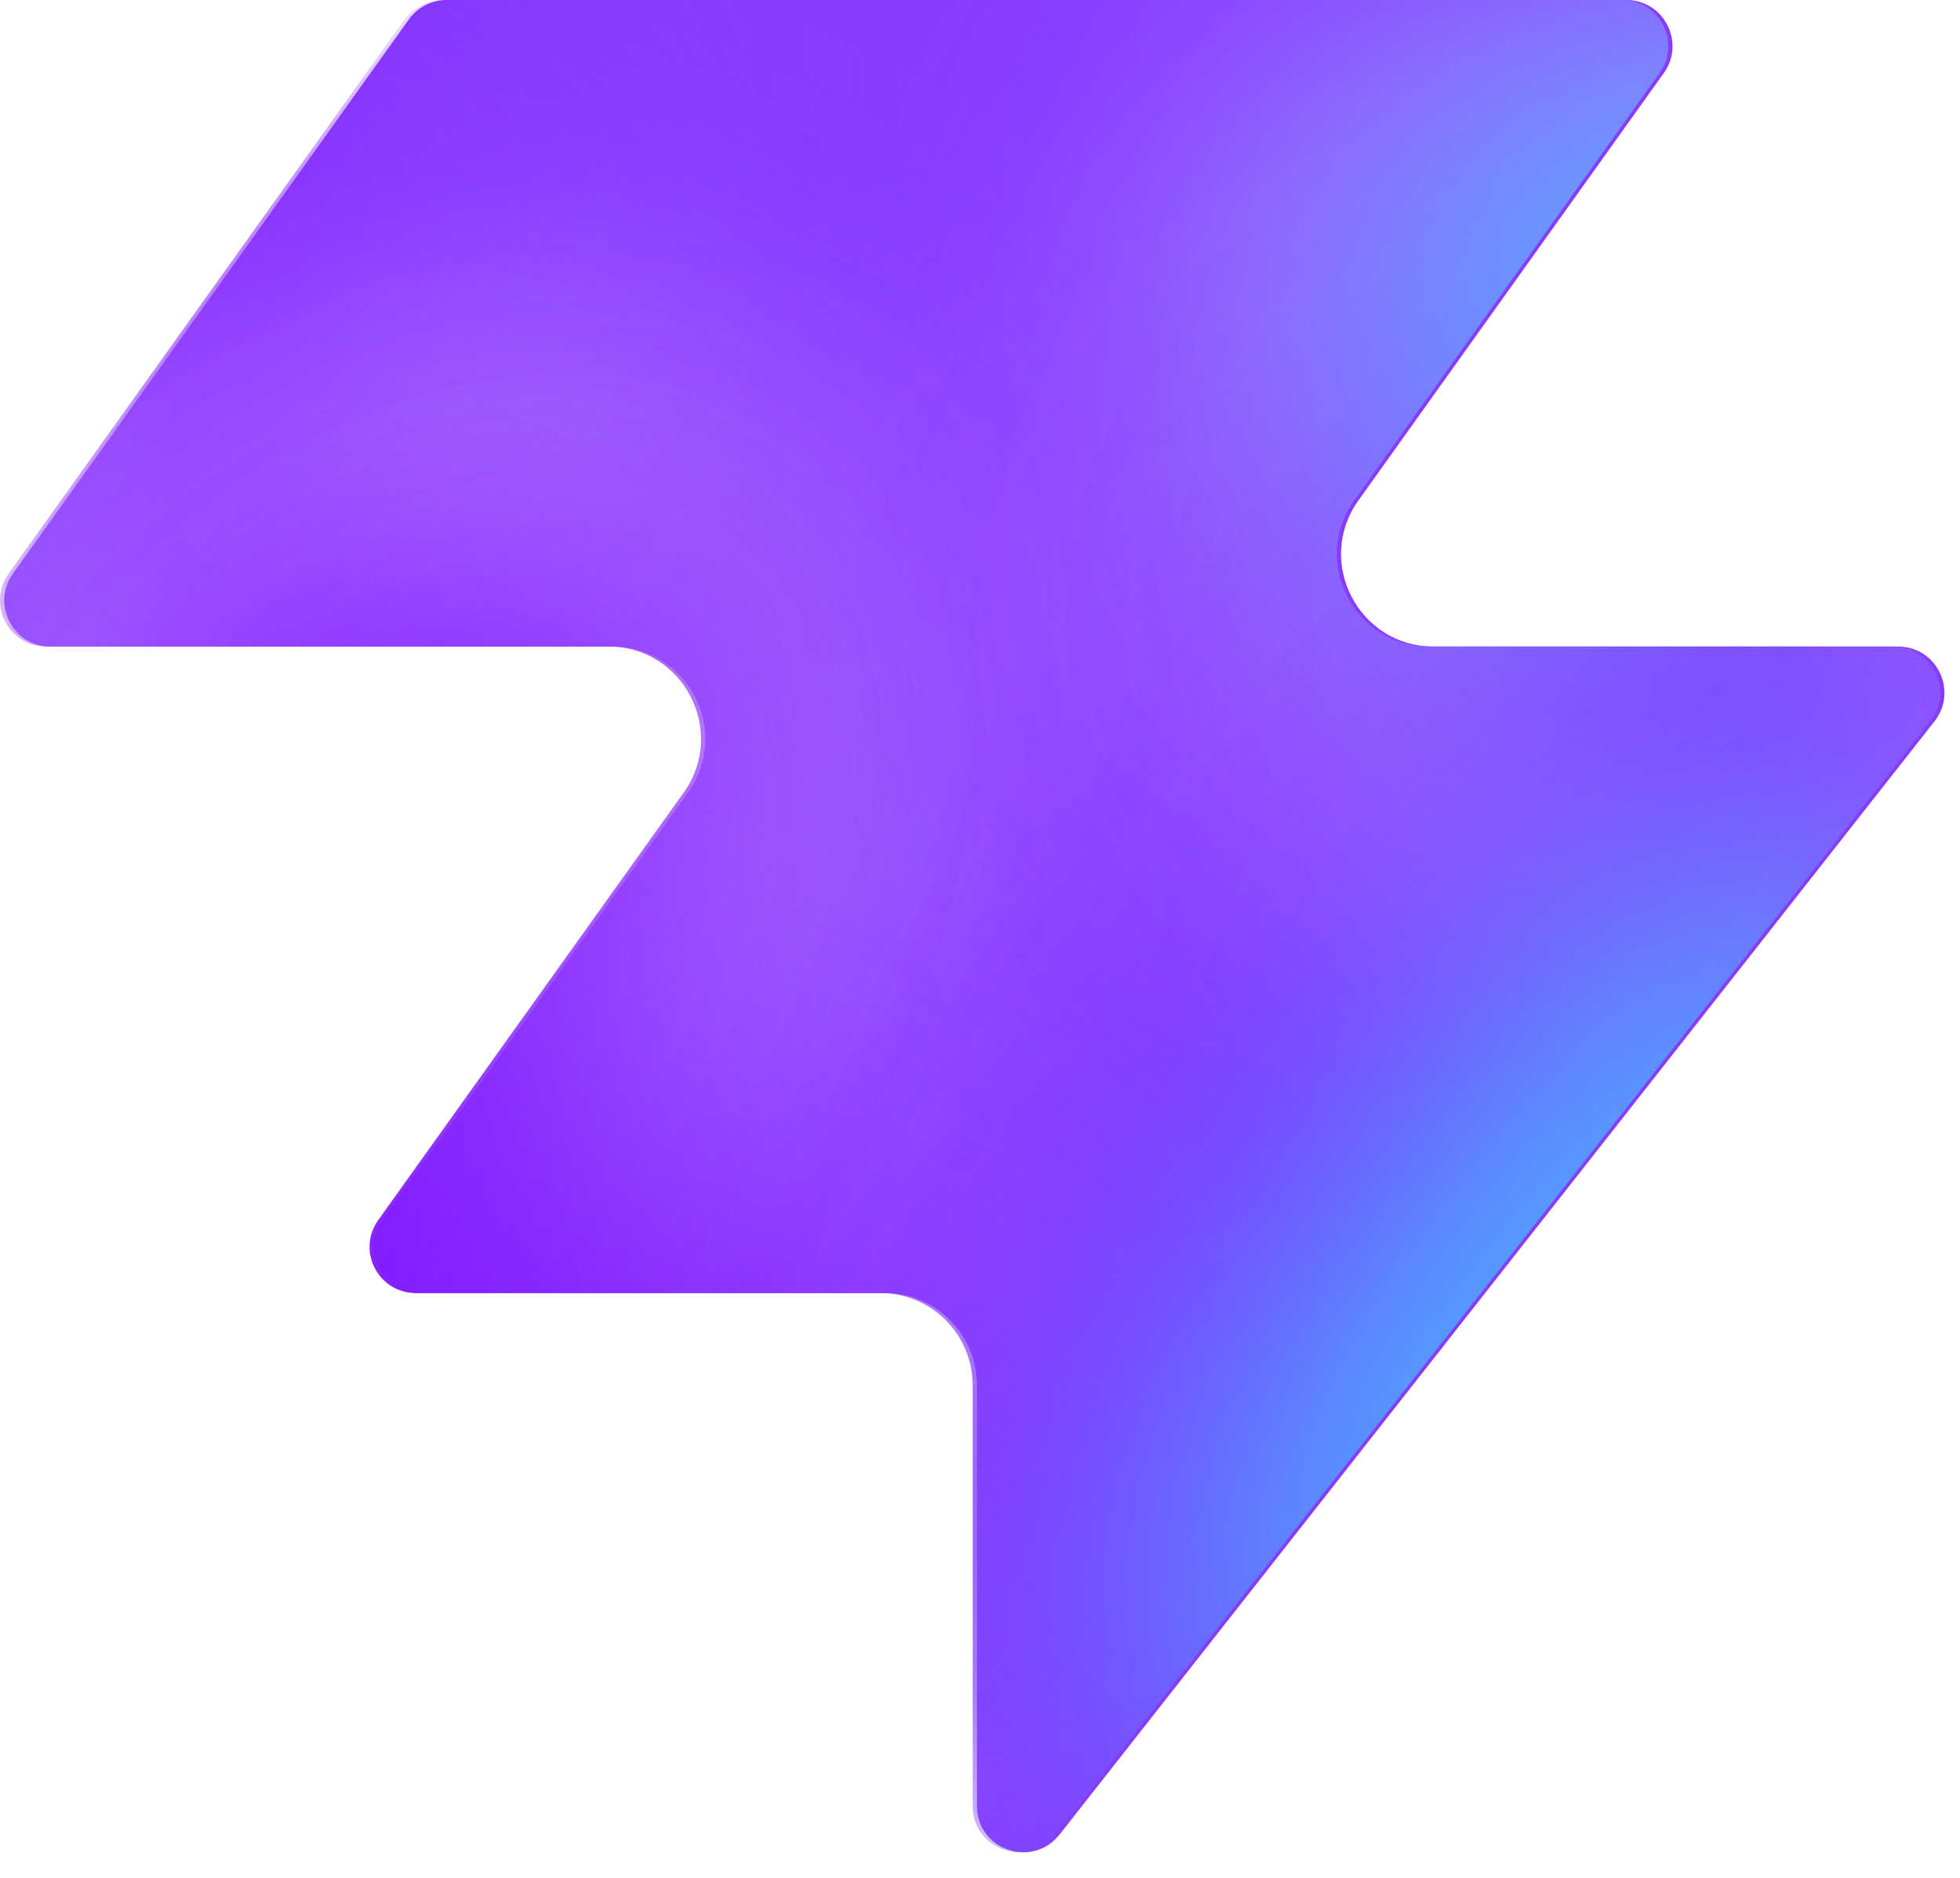
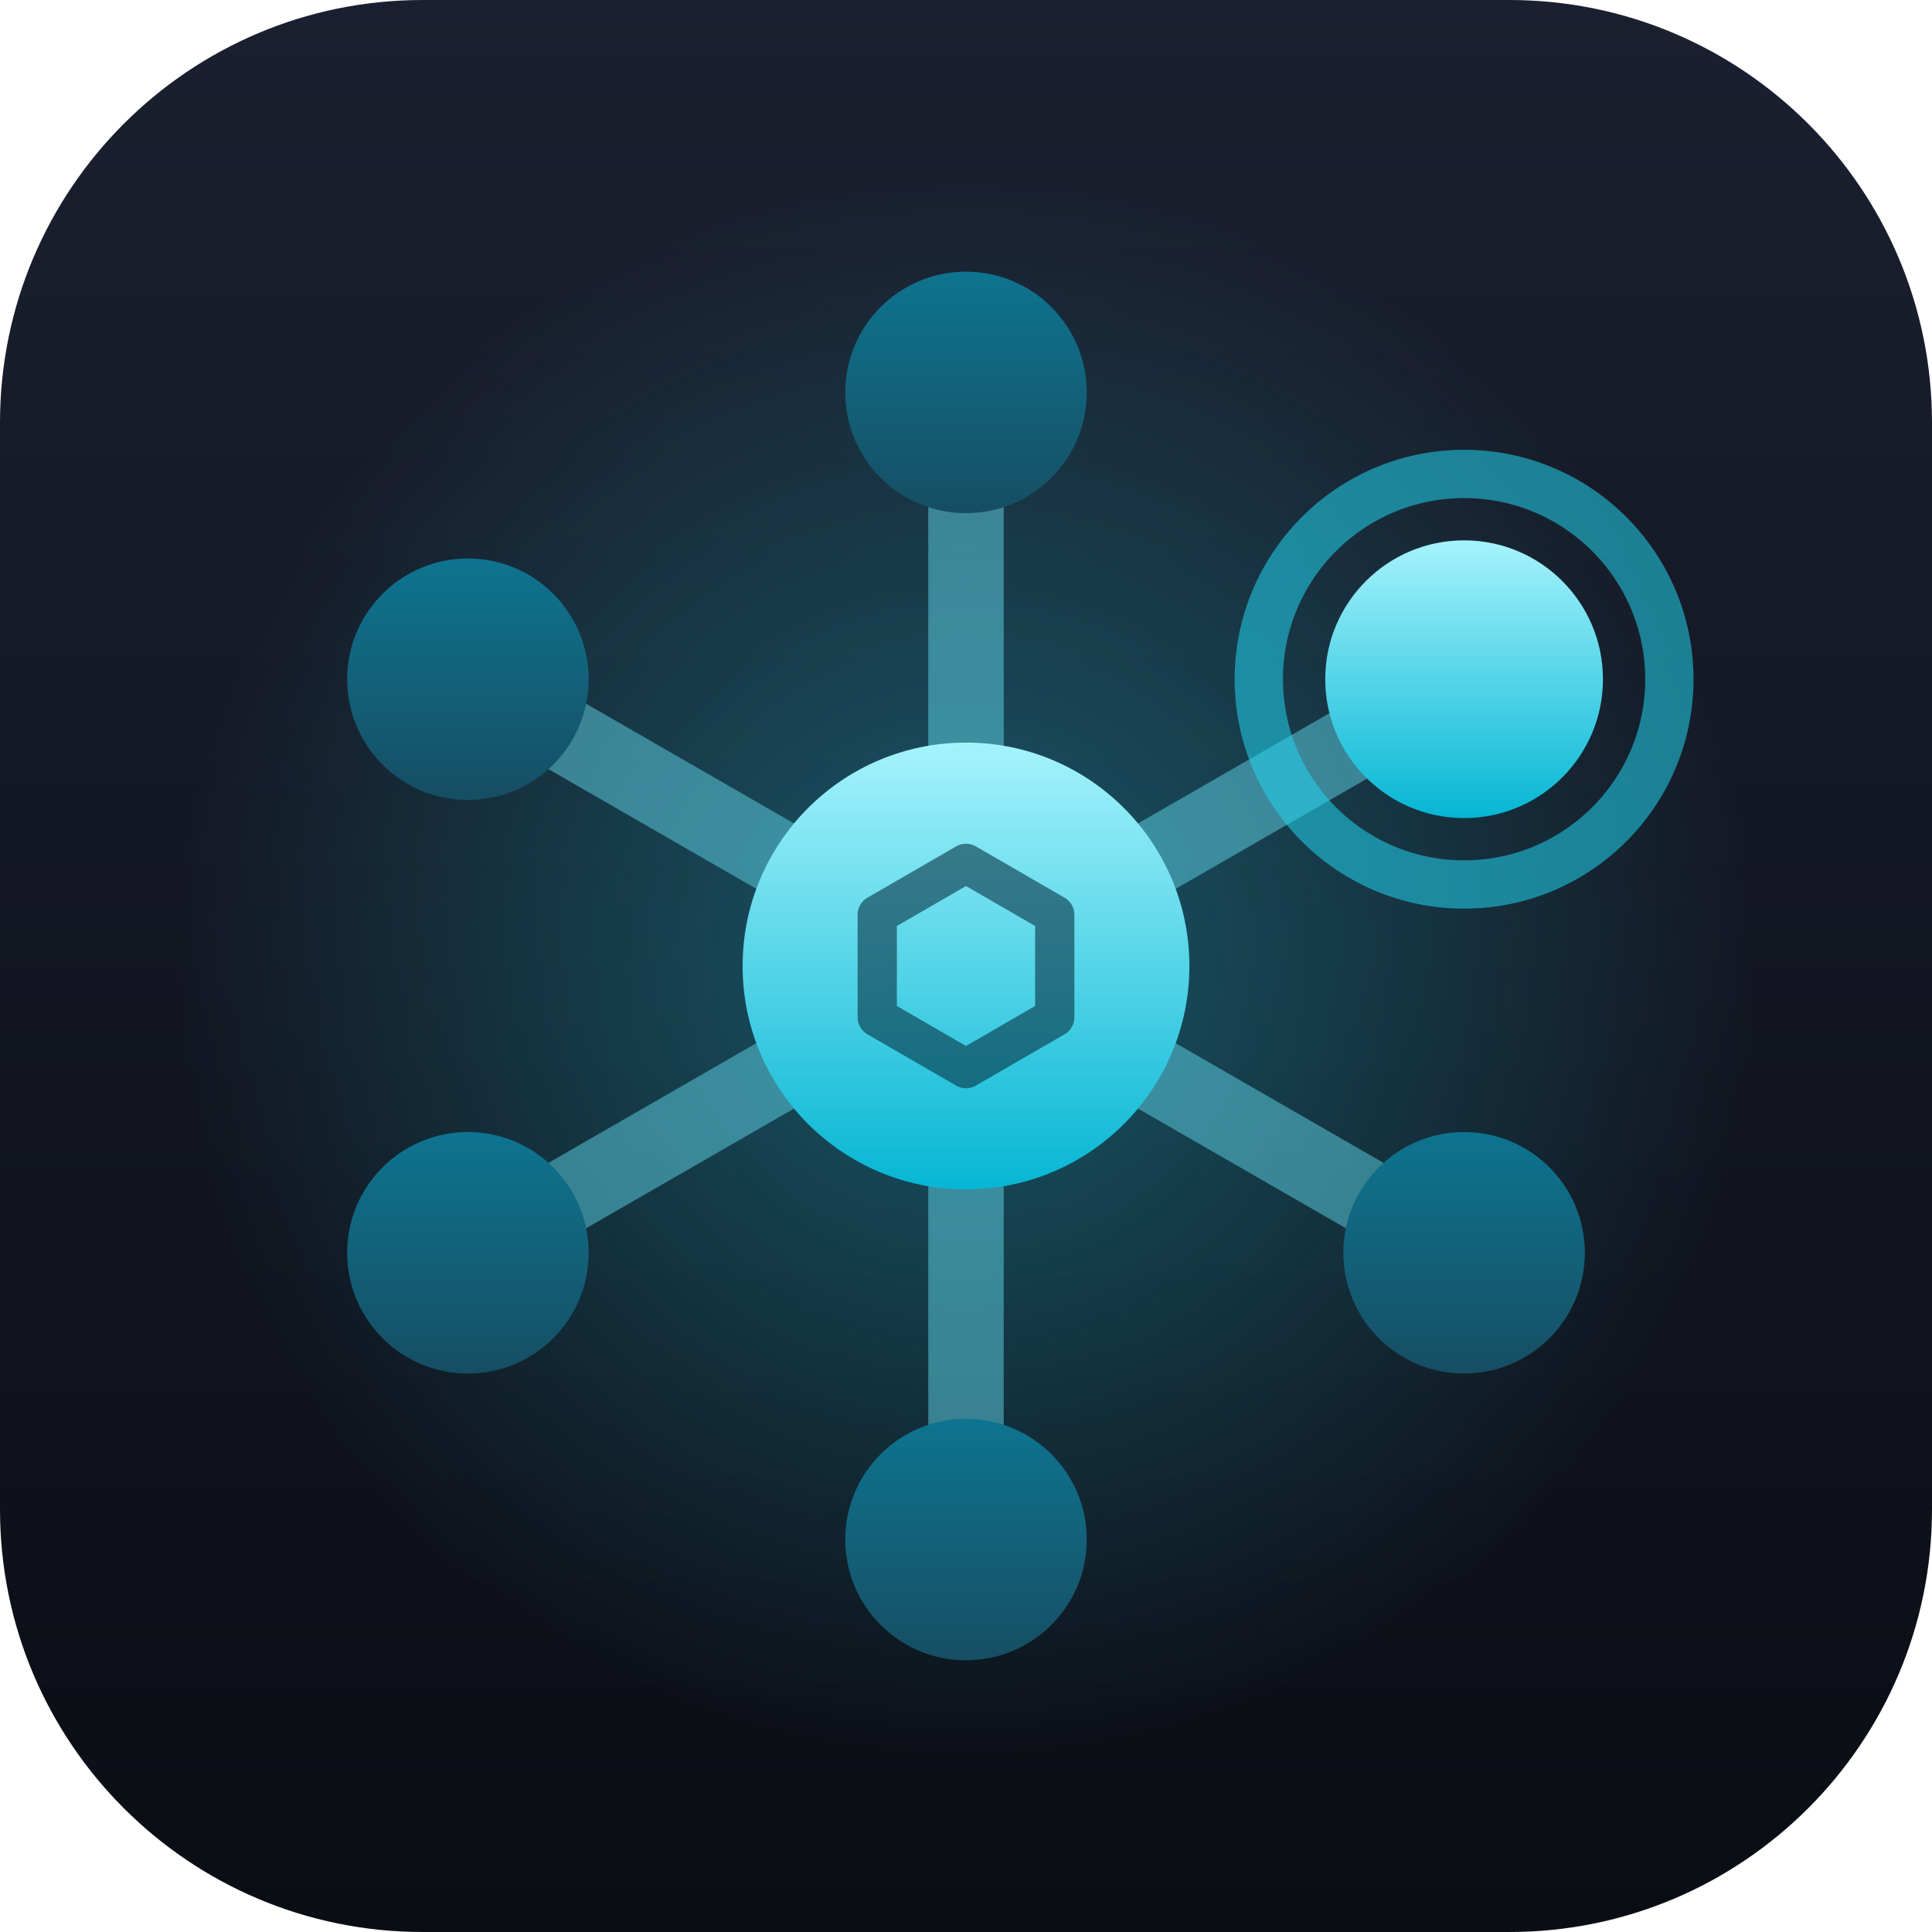
- <svg xmlns="http://www.w3.org/2000/svg" width="48" height="46" fill="none" viewBox="0 0 48 46">
-   <path fill="#863bff" d="M25.946 44.938c-.664.845-2.021.375-2.021-.698V33.937a2.26 2.26 0 0 0-2.262-2.262H10.287c-.92 0-1.456-1.04-.92-1.788l7.48-10.471c1.07-1.497 0-3.578-1.842-3.578H1.237c-.92 0-1.456-1.04-.92-1.788L10.013.474c.214-.297.556-.474.92-.474h28.894c.92 0 1.456 1.04.92 1.788l-7.48 10.471c-1.07 1.498 0 3.579 1.842 3.579h11.377c.943 0 1.473 1.088.89 1.83L25.947 44.94z" style="fill:#863bff;fill:color(display-p3 .525 .23 1);fill-opacity:1" />
-   <mask id="a" width="48" height="46" x="0" y="0" maskUnits="userSpaceOnUse" style="mask-type:alpha">
-     <path fill="#000" d="M25.842 44.938c-.664.844-2.021.375-2.021-.698V33.937a2.26 2.26 0 0 0-2.262-2.262H10.183c-.92 0-1.456-1.04-.92-1.788l7.48-10.471c1.07-1.498 0-3.579-1.842-3.579H1.133c-.92 0-1.456-1.04-.92-1.787L9.91.473c.214-.297.556-.474.92-.474h28.894c.92 0 1.456 1.04.92 1.788l-7.48 10.471c-1.07 1.498 0 3.578 1.842 3.578h11.377c.943 0 1.473 1.088.89 1.832L25.843 44.94z" style="fill:#000;fill-opacity:1" />
-   </mask>
-   <g mask="url(#a)">
-     <g filter="url(#b)">
-       <ellipse cx="5.508" cy="14.704" fill="#ede6ff" rx="5.508" ry="14.704" style="fill:#ede6ff;fill:color(display-p3 .927 .903 1);fill-opacity:1" transform="matrix(.00324 1 1 -.00324 -4.47 31.516)" />
-     </g>
-     <g filter="url(#c)">
-       <ellipse cx="10.399" cy="29.851" fill="#ede6ff" rx="10.399" ry="29.851" style="fill:#ede6ff;fill:color(display-p3 .927 .903 1);fill-opacity:1" transform="matrix(.00324 1 1 -.00324 -39.328 7.883)" />
-     </g>
-     <g filter="url(#d)">
-       <ellipse cx="5.508" cy="30.487" fill="#7e14ff" rx="5.508" ry="30.487" style="fill:#7e14ff;fill:color(display-p3 .492 .077 1);fill-opacity:1" transform="rotate(89.814 -25.913 -14.639)scale(1 -1)" />
-     </g>
-     <g filter="url(#e)">
-       <ellipse cx="5.508" cy="30.599" fill="#7e14ff" rx="5.508" ry="30.599" style="fill:#7e14ff;fill:color(display-p3 .492 .077 1);fill-opacity:1" transform="rotate(89.814 -32.644 -3.334)scale(1 -1)" />
-     </g>
-     <g filter="url(#f)">
-       <ellipse cx="5.508" cy="30.599" fill="#7e14ff" rx="5.508" ry="30.599" style="fill:#7e14ff;fill:color(display-p3 .492 .077 1);fill-opacity:1" transform="matrix(.00324 1 1 -.00324 -34.34 30.47)" />
-     </g>
-     <g filter="url(#g)">
-       <ellipse cx="14.072" cy="22.078" fill="#ede6ff" rx="14.072" ry="22.078" style="fill:#ede6ff;fill:color(display-p3 .927 .903 1);fill-opacity:1" transform="rotate(93.35 24.506 48.493)scale(-1 1)" />
-     </g>
-     <g filter="url(#h)">
-       <ellipse cx="3.47" cy="21.501" fill="#7e14ff" rx="3.47" ry="21.501" style="fill:#7e14ff;fill:color(display-p3 .492 .077 1);fill-opacity:1" transform="rotate(89.009 28.708 47.59)scale(-1 1)" />
-     </g>
-     <g filter="url(#i)">
-       <ellipse cx="3.47" cy="21.501" fill="#7e14ff" rx="3.47" ry="21.501" style="fill:#7e14ff;fill:color(display-p3 .492 .077 1);fill-opacity:1" transform="rotate(89.009 28.708 47.59)scale(-1 1)" />
-     </g>
-     <g filter="url(#j)">
-       <ellipse cx=".387" cy="8.972" fill="#7e14ff" rx="4.407" ry="29.108" style="fill:#7e14ff;fill:color(display-p3 .492 .077 1);fill-opacity:1" transform="rotate(39.51 .387 8.972)" />
-     </g>
-     <g filter="url(#k)">
-       <ellipse cx="47.523" cy="-6.092" fill="#7e14ff" rx="4.407" ry="29.108" style="fill:#7e14ff;fill:color(display-p3 .492 .077 1);fill-opacity:1" transform="rotate(37.892 47.523 -6.092)" />
-     </g>
-     <g filter="url(#l)">
-       <ellipse cx="41.412" cy="6.333" fill="#47bfff" rx="5.971" ry="9.665" style="fill:#47bfff;fill:color(display-p3 .28 .748 1);fill-opacity:1" transform="rotate(37.892 41.412 6.333)" />
-     </g>
-     <g filter="url(#m)">
-       <ellipse cx="-1.879" cy="38.332" fill="#7e14ff" rx="4.407" ry="29.108" style="fill:#7e14ff;fill:color(display-p3 .492 .077 1);fill-opacity:1" transform="rotate(37.892 -1.88 38.332)" />
-     </g>
-     <g filter="url(#n)">
-       <ellipse cx="-1.879" cy="38.332" fill="#7e14ff" rx="4.407" ry="29.108" style="fill:#7e14ff;fill:color(display-p3 .492 .077 1);fill-opacity:1" transform="rotate(37.892 -1.88 38.332)" />
-     </g>
-     <g filter="url(#o)">
-       <ellipse cx="35.651" cy="29.907" fill="#7e14ff" rx="4.407" ry="29.108" style="fill:#7e14ff;fill:color(display-p3 .492 .077 1);fill-opacity:1" transform="rotate(37.892 35.651 29.907)" />
-     </g>
-     <g filter="url(#p)">
-       <ellipse cx="38.418" cy="32.4" fill="#47bfff" rx="5.971" ry="15.297" style="fill:#47bfff;fill:color(display-p3 .28 .748 1);fill-opacity:1" transform="rotate(37.892 38.418 32.4)" />
-     </g>
+ <svg xmlns="http://www.w3.org/2000/svg" viewBox="0 0 64 64" width="64" height="64" role="img" aria-label="Unswarm">
+   <defs>
+     <linearGradient id="fbg" x1="0" y1="0" x2="0" y2="1">
+       <stop offset="0" stop-color="#1b2030" />
+       <stop offset="1" stop-color="#0b0d14" />
+     </linearGradient>
+     <radialGradient id="fglow" cx="0.5" cy="0.5" r="0.5">
+       <stop offset="0" stop-color="#22d3ee" stop-opacity="0.35" />
+       <stop offset="1" stop-color="#22d3ee" stop-opacity="0" />
+     </radialGradient>
+     <linearGradient id="fbright" x1="0" y1="0" x2="0" y2="1">
+       <stop offset="0" stop-color="#a5f3fc" />
+       <stop offset="1" stop-color="#06b6d4" />
+     </linearGradient>
+     <linearGradient id="fdim" x1="0" y1="0" x2="0" y2="1">
+       <stop offset="0" stop-color="#0e7490" />
+       <stop offset="1" stop-color="#164e63" />
+     </linearGradient>
+   </defs>
+   <rect width="64" height="64" rx="14" fill="url(#fbg)" />
+   <circle cx="32" cy="32" r="26" fill="url(#fglow)" />
+   <g stroke="#67e8f9" stroke-opacity="0.45" stroke-width="2.5" stroke-linecap="round">
+     <line x1="32" y1="32" x2="32" y2="13" />
+     <line x1="32" y1="32" x2="48.5" y2="22.5" />
+     <line x1="32" y1="32" x2="48.5" y2="41.5" />
+     <line x1="32" y1="32" x2="32" y2="51" />
+     <line x1="32" y1="32" x2="15.5" y2="41.5" />
+     <line x1="32" y1="32" x2="15.5" y2="22.5" />
  </g>
-   <defs>
-     <filter id="b" width="60.045" height="41.654" x="-19.77" y="16.149" color-interpolation-filters="sRGB" filterUnits="userSpaceOnUse">
-       <feFlood flood-opacity="0" result="BackgroundImageFix" />
-       <feBlend in="SourceGraphic" in2="BackgroundImageFix" result="shape" />
-       <feGaussianBlur result="effect1_foregroundBlur_2002_17158" stdDeviation="7.659" />
-     </filter>
-     <filter id="c" width="90.34" height="51.437" x="-54.613" y="-7.533" color-interpolation-filters="sRGB" filterUnits="userSpaceOnUse">
-       <feFlood flood-opacity="0" result="BackgroundImageFix" />
-       <feBlend in="SourceGraphic" in2="BackgroundImageFix" result="shape" />
-       <feGaussianBlur result="effect1_foregroundBlur_2002_17158" stdDeviation="7.659" />
-     </filter>
-     <filter id="d" width="79.355" height="29.4" x="-49.64" y="2.03" color-interpolation-filters="sRGB" filterUnits="userSpaceOnUse">
-       <feFlood flood-opacity="0" result="BackgroundImageFix" />
-       <feBlend in="SourceGraphic" in2="BackgroundImageFix" result="shape" />
-       <feGaussianBlur result="effect1_foregroundBlur_2002_17158" stdDeviation="4.596" />
-     </filter>
-     <filter id="e" width="79.579" height="29.4" x="-45.045" y="20.029" color-interpolation-filters="sRGB" filterUnits="userSpaceOnUse">
-       <feFlood flood-opacity="0" result="BackgroundImageFix" />
-       <feBlend in="SourceGraphic" in2="BackgroundImageFix" result="shape" />
-       <feGaussianBlur result="effect1_foregroundBlur_2002_17158" stdDeviation="4.596" />
-     </filter>
-     <filter id="f" width="79.579" height="29.4" x="-43.513" y="21.178" color-interpolation-filters="sRGB" filterUnits="userSpaceOnUse">
-       <feFlood flood-opacity="0" result="BackgroundImageFix" />
-       <feBlend in="SourceGraphic" in2="BackgroundImageFix" result="shape" />
-       <feGaussianBlur result="effect1_foregroundBlur_2002_17158" stdDeviation="4.596" />
-     </filter>
-     <filter id="g" width="74.749" height="58.852" x="15.756" y="-17.901" color-interpolation-filters="sRGB" filterUnits="userSpaceOnUse">
-       <feFlood flood-opacity="0" result="BackgroundImageFix" />
-       <feBlend in="SourceGraphic" in2="BackgroundImageFix" result="shape" />
-       <feGaussianBlur result="effect1_foregroundBlur_2002_17158" stdDeviation="7.659" />
-     </filter>
-     <filter id="h" width="61.377" height="25.362" x="23.548" y="2.284" color-interpolation-filters="sRGB" filterUnits="userSpaceOnUse">
-       <feFlood flood-opacity="0" result="BackgroundImageFix" />
-       <feBlend in="SourceGraphic" in2="BackgroundImageFix" result="shape" />
-       <feGaussianBlur result="effect1_foregroundBlur_2002_17158" stdDeviation="4.596" />
-     </filter>
-     <filter id="i" width="61.377" height="25.362" x="23.548" y="2.284" color-interpolation-filters="sRGB" filterUnits="userSpaceOnUse">
-       <feFlood flood-opacity="0" result="BackgroundImageFix" />
-       <feBlend in="SourceGraphic" in2="BackgroundImageFix" result="shape" />
-       <feGaussianBlur result="effect1_foregroundBlur_2002_17158" stdDeviation="4.596" />
-     </filter>
-     <filter id="j" width="56.045" height="63.649" x="-27.636" y="-22.853" color-interpolation-filters="sRGB" filterUnits="userSpaceOnUse">
-       <feFlood flood-opacity="0" result="BackgroundImageFix" />
-       <feBlend in="SourceGraphic" in2="BackgroundImageFix" result="shape" />
-       <feGaussianBlur result="effect1_foregroundBlur_2002_17158" stdDeviation="4.596" />
-     </filter>
-     <filter id="k" width="54.814" height="64.646" x="20.116" y="-38.415" color-interpolation-filters="sRGB" filterUnits="userSpaceOnUse">
-       <feFlood flood-opacity="0" result="BackgroundImageFix" />
-       <feBlend in="SourceGraphic" in2="BackgroundImageFix" result="shape" />
-       <feGaussianBlur result="effect1_foregroundBlur_2002_17158" stdDeviation="4.596" />
-     </filter>
-     <filter id="l" width="33.541" height="35.313" x="24.641" y="-11.323" color-interpolation-filters="sRGB" filterUnits="userSpaceOnUse">
-       <feFlood flood-opacity="0" result="BackgroundImageFix" />
-       <feBlend in="SourceGraphic" in2="BackgroundImageFix" result="shape" />
-       <feGaussianBlur result="effect1_foregroundBlur_2002_17158" stdDeviation="4.596" />
-     </filter>
-     <filter id="m" width="54.814" height="64.646" x="-29.286" y="6.009" color-interpolation-filters="sRGB" filterUnits="userSpaceOnUse">
-       <feFlood flood-opacity="0" result="BackgroundImageFix" />
-       <feBlend in="SourceGraphic" in2="BackgroundImageFix" result="shape" />
-       <feGaussianBlur result="effect1_foregroundBlur_2002_17158" stdDeviation="4.596" />
-     </filter>
-     <filter id="n" width="54.814" height="64.646" x="-29.286" y="6.009" color-interpolation-filters="sRGB" filterUnits="userSpaceOnUse">
-       <feFlood flood-opacity="0" result="BackgroundImageFix" />
-       <feBlend in="SourceGraphic" in2="BackgroundImageFix" result="shape" />
-       <feGaussianBlur result="effect1_foregroundBlur_2002_17158" stdDeviation="4.596" />
-     </filter>
-     <filter id="o" width="54.814" height="64.646" x="8.244" y="-2.416" color-interpolation-filters="sRGB" filterUnits="userSpaceOnUse">
-       <feFlood flood-opacity="0" result="BackgroundImageFix" />
-       <feBlend in="SourceGraphic" in2="BackgroundImageFix" result="shape" />
-       <feGaussianBlur result="effect1_foregroundBlur_2002_17158" stdDeviation="4.596" />
-     </filter>
-     <filter id="p" width="39.409" height="43.623" x="18.713" y="10.588" color-interpolation-filters="sRGB" filterUnits="userSpaceOnUse">
-       <feFlood flood-opacity="0" result="BackgroundImageFix" />
-       <feBlend in="SourceGraphic" in2="BackgroundImageFix" result="shape" />
-       <feGaussianBlur result="effect1_foregroundBlur_2002_17158" stdDeviation="4.596" />
-     </filter>
-   </defs>
+   <g fill="url(#fdim)">
+     <circle cx="32" cy="13" r="4" />
+     <circle cx="48.5" cy="41.5" r="4" />
+     <circle cx="32" cy="51" r="4" />
+     <circle cx="15.5" cy="41.5" r="4" />
+     <circle cx="15.5" cy="22.5" r="4" />
+   </g>
+   <circle cx="48.5" cy="22.5" r="6.8" fill="none" stroke="#22d3ee" stroke-opacity="0.55" stroke-width="1.6" />
+   <circle cx="48.5" cy="22.5" r="4.6" fill="url(#fbright)" />
+   <circle cx="32" cy="32" r="7.4" fill="url(#fbright)" />
+   <path d="M32 28.6 L34.94 30.3 L34.94 33.7 L32 35.4 L29.06 33.7 L29.06 30.3 Z" fill="none" stroke="#083344" stroke-opacity="0.6" stroke-width="1.3" stroke-linejoin="round" />
</svg>
